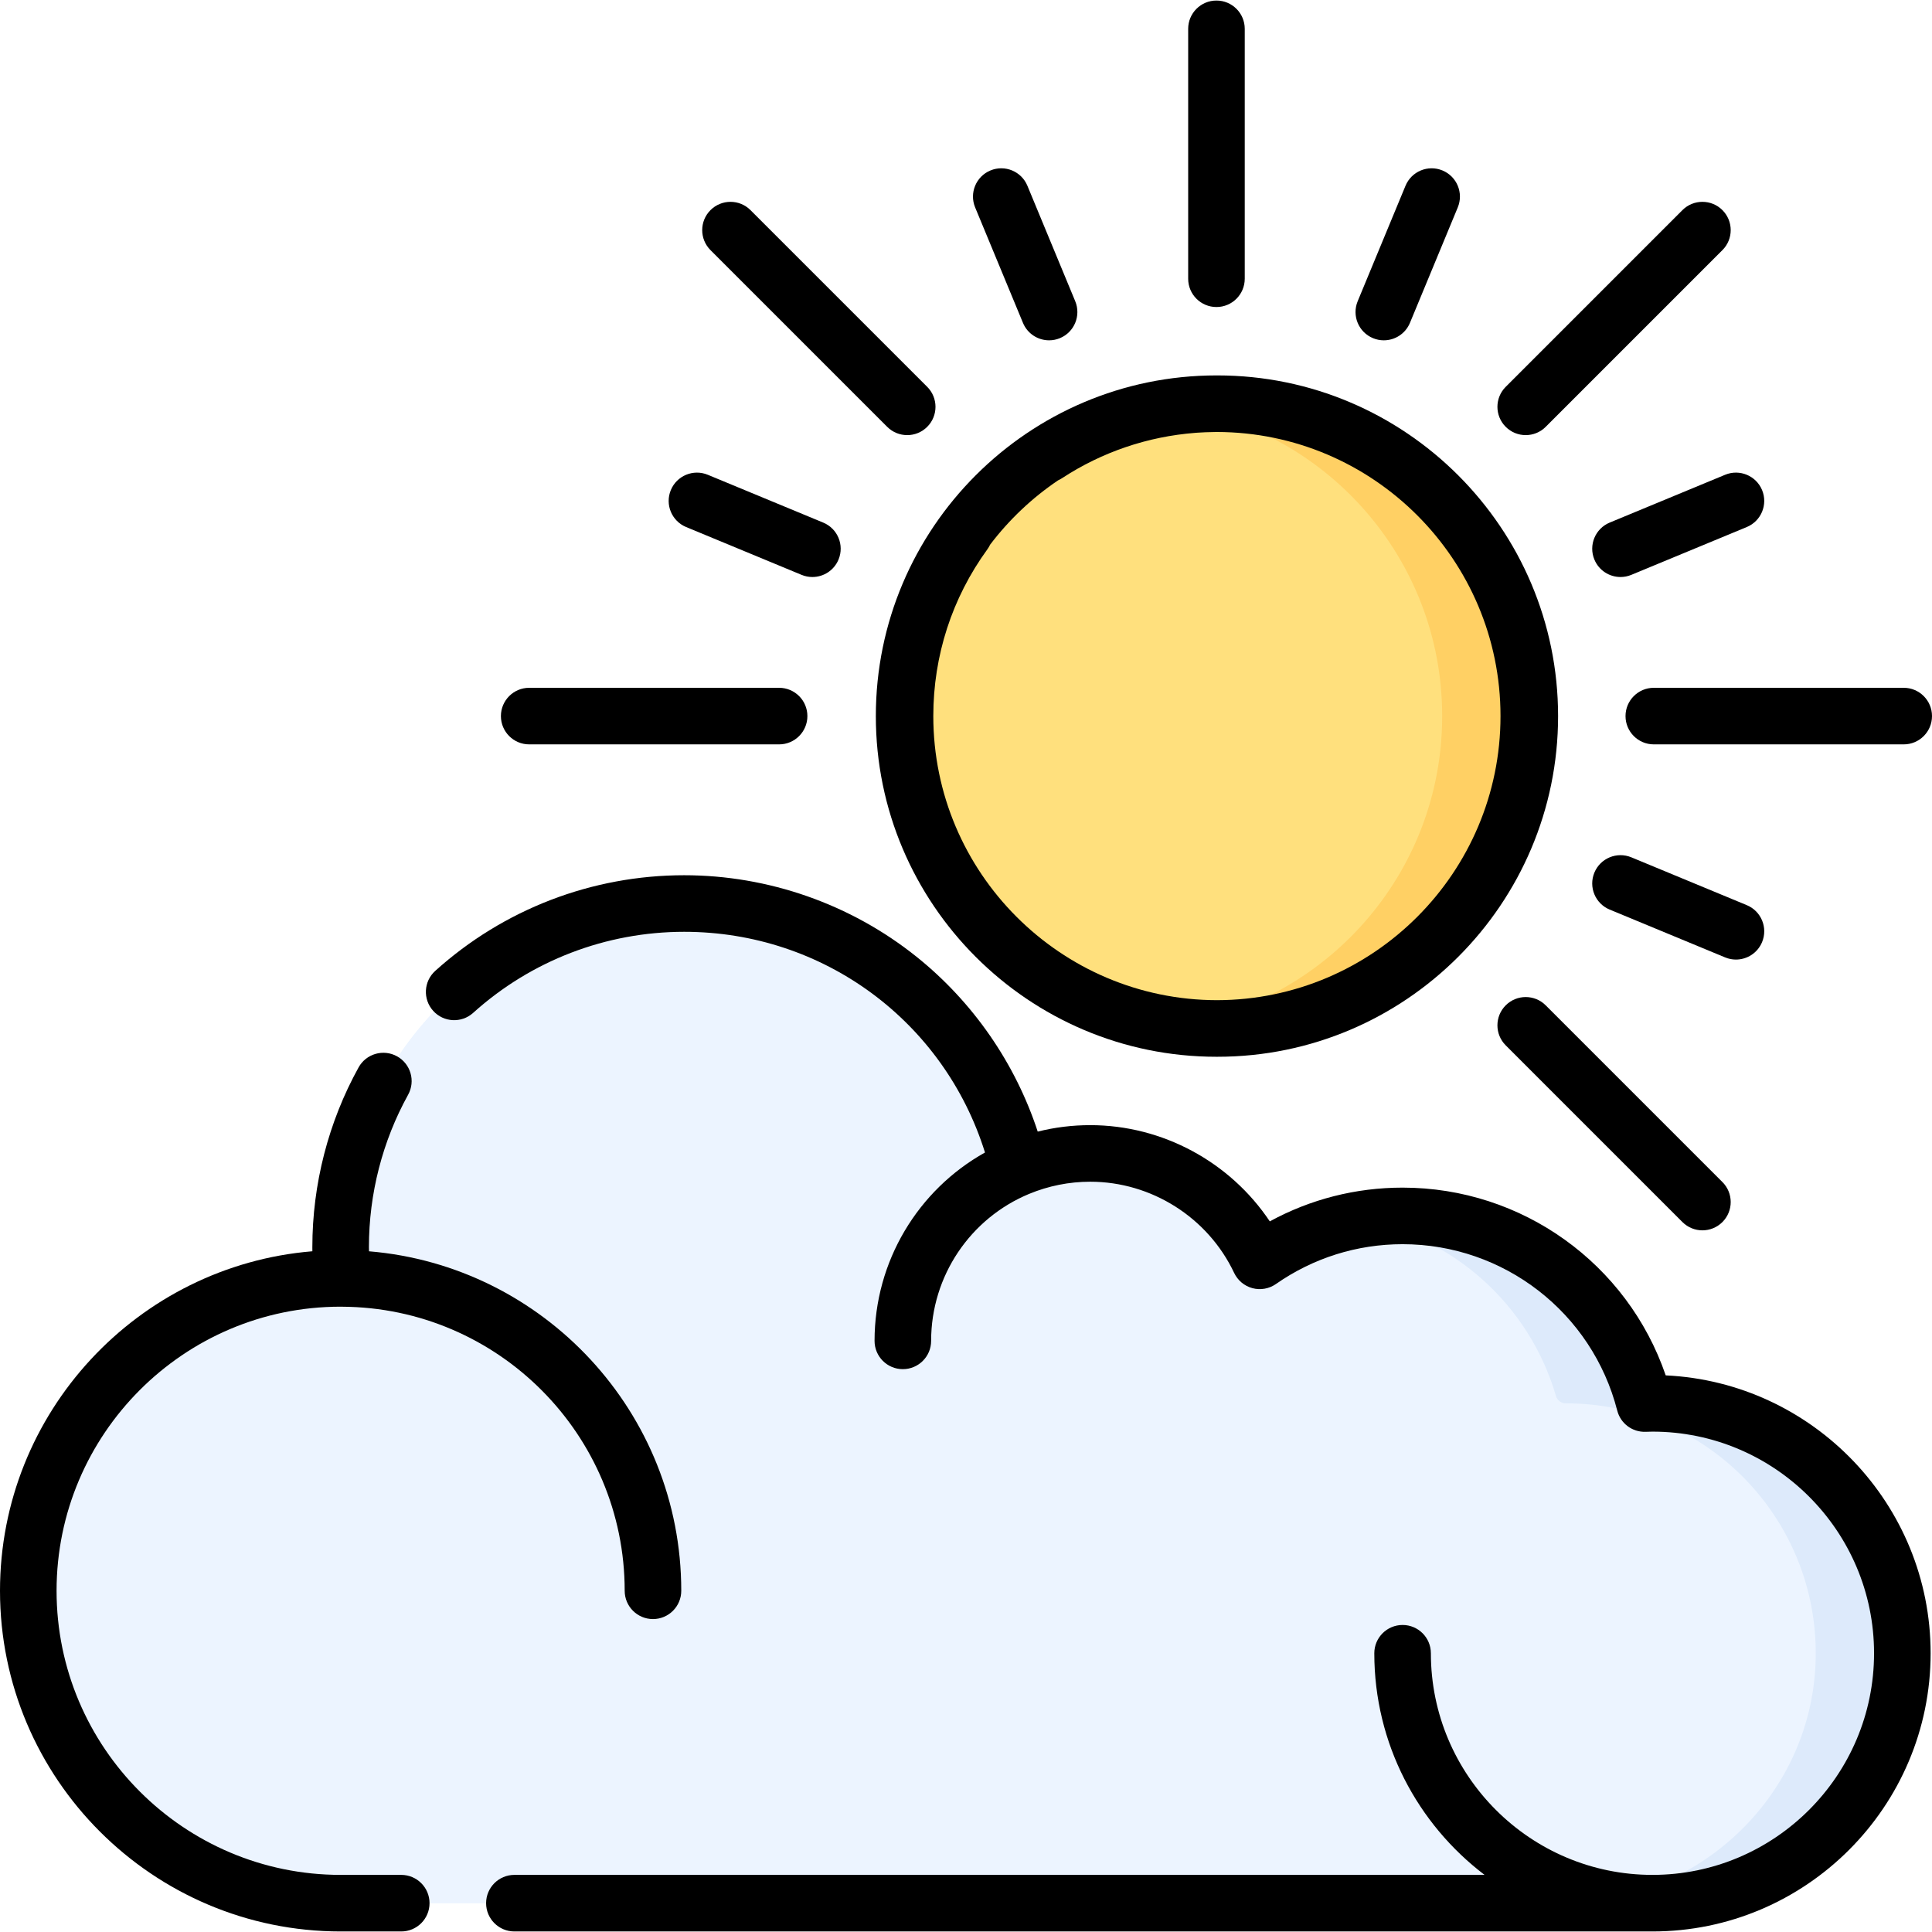
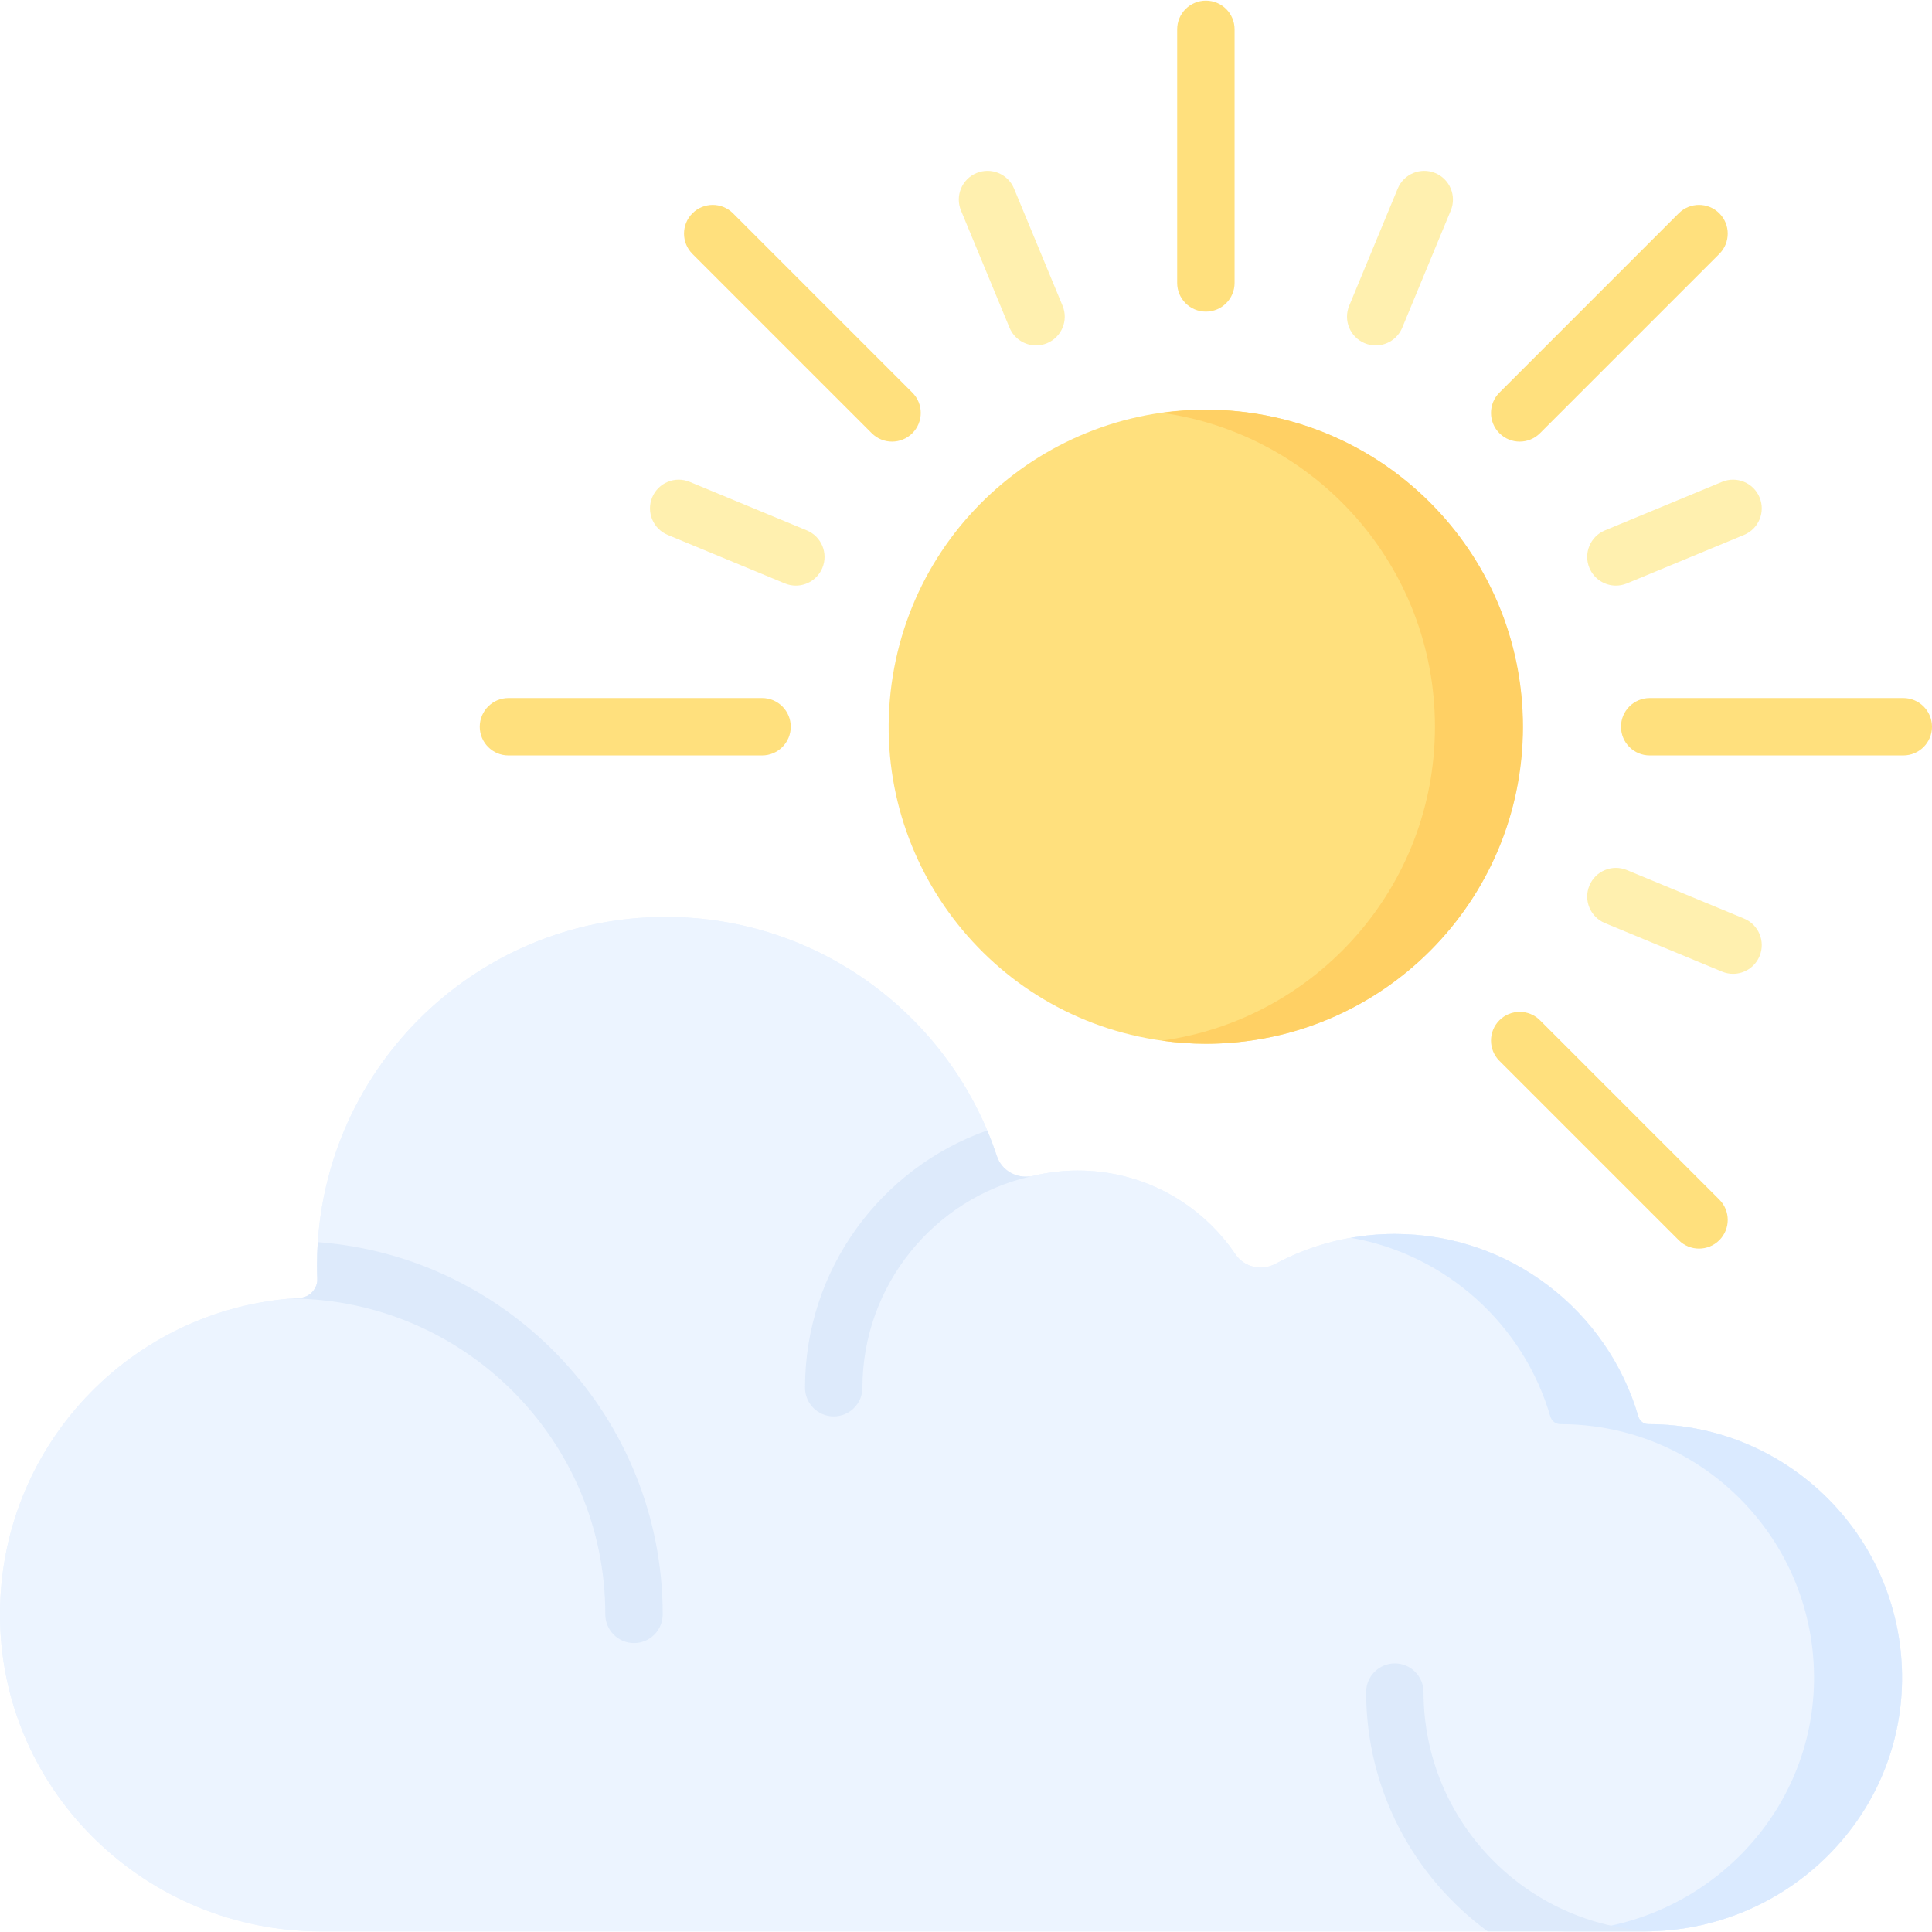
- <svg xmlns="http://www.w3.org/2000/svg" id="Capa_1" enable-background="new 0 0 512.288 512.288" height="512" viewBox="0 0 512.288 512.288" width="512">
+ <svg xmlns="http://www.w3.org/2000/svg" id="Capa_1" enable-background="new 0 0 512.33 512.33" height="512" viewBox="0 0 512.33 512.33" width="512">
  <g>
    <g>
+       <ellipse cx="319.797" cy="192.719" fill="#ffe07d" rx="84.065" ry="84.065" transform="matrix(.16 -.987 .987 .16 78.341 477.516)" />
+       <path d="m319.797 108.654c-3.962 0-7.854.294-11.671.825 40.901 5.684 72.394 40.775 72.394 83.24s-31.493 77.556-72.394 83.24c3.816.53 7.708.825 11.671.825 46.428 0 84.065-37.637 84.065-84.065s-37.637-84.065-84.065-84.065z" fill="#ffd064" />
      <g>
-         <ellipse cx="322.575" cy="189.877" fill="#ffe07d" rx="82.833" ry="82.833" transform="matrix(.16 -.987 .987 .16 83.479 477.872)" />
-         <path d="m322.575 107.044c-3.904 0-7.74.29-11.5.813 40.302 5.601 71.333 40.177 71.333 82.021s-31.032 76.42-71.333 82.021c3.76.523 7.596.813 11.5.813 45.748 0 82.833-37.086 82.833-82.833s-37.085-82.835-82.833-82.835z" fill="#ffd064" />
+         <g>
+           <path d="m319.776 82.64c-4.204 0-7.612-3.408-7.612-7.612v-67.251c0-4.204 3.407-7.611 7.612-7.611s7.612 3.408 7.612 7.611v67.252c0 4.203-3.408 7.611-7.612 7.611z" fill="#ffe07d" />
+         </g>
+         <g>
+           <path d="m504.719 200.331h-67.252c-4.204 0-7.612-3.408-7.612-7.612s3.407-7.611 7.612-7.611h67.252c4.204 0 7.611 3.408 7.611 7.611 0 4.204-3.407 7.612-7.611 7.612z" fill="#ffe07d" />
+         </g>
+         <g>
+           <path d="m202.085 200.331h-67.252c-4.204 0-7.611-3.408-7.611-7.612s3.407-7.611 7.611-7.611h67.252c4.204 0 7.611 3.408 7.611 7.611.001 4.204-3.407 7.612-7.611 7.612z" fill="#ffe07d" />
+         </g>
+         <g>
+           <path d="m402.996 117.111c-1.947 0-3.896-.743-5.383-2.229-2.972-2.972-2.972-7.792 0-10.764l47.554-47.554c2.973-2.972 7.792-2.972 10.765 0 2.972 2.972 2.972 7.792 0 10.764l-47.554 47.554c-1.486 1.485-3.434 2.229-5.382 2.229z" fill="#ffe07d" />
+         </g>
+         <g>
+           <path d="m450.55 331.105c-1.948 0-3.896-.743-5.382-2.229l-47.554-47.555c-2.972-2.972-2.972-7.792 0-10.764 2.974-2.973 7.793-2.973 10.765 0l47.554 47.555c2.972 2.972 2.972 7.792 0 10.764-1.487 1.485-3.435 2.229-5.383 2.229z" fill="#ffe07d" />
+         </g>
+         <g>
+           <path d="m236.556 117.111c-1.947 0-3.896-.743-5.383-2.229l-47.554-47.554c-2.972-2.972-2.972-7.792 0-10.764 2.973-2.972 7.792-2.972 10.765 0l47.554 47.554c2.972 2.972 2.972 7.792 0 10.764-1.486 1.485-3.434 2.229-5.382 2.229z" fill="#ffe07d" />
+         </g>
      </g>
      <g>
-         <path d="m438.196 372.111h-.023c-1.221 0-2.272-.821-2.613-1.993-8.026-27.565-33.476-47.707-63.631-47.707-11.275 0-21.887 2.825-31.179 7.795-3.642 1.948-8.163.93-10.478-2.49-8.934-13.197-24.04-21.872-41.176-21.872-4.007 0-7.903.477-11.635 1.374-4.043.972-8.218-1.2-9.524-5.148-12.002-36.299-46.202-62.492-86.525-62.492-50.322 0-91.117 40.794-91.117 91.117 0 1.143.029 2.278.077 3.409.047 1.119-.32 2.217-1.009 3.1l-.071.091c-.863 1.106-2.17 1.758-3.571 1.835-44.09 2.402-79.009 39.258-78.247 84.123.771 45.353 38.501 81.392 83.861 81.392h345.872c36.419 0 66.776-28.97 67.249-65.387.481-37.002-29.369-67.147-66.26-67.147z" fill="#ecf4ff" />
-         <path d="m438.196 372.111h-.023c-1.221 0-2.272-.821-2.613-1.993-8.026-27.565-33.476-47.707-63.631-47.707-11.275 0-21.887 2.825-31.179 7.795-3.642 1.948-8.163.93-10.478-2.49-8.934-13.197-24.04-21.872-41.176-21.872-4.007 0-7.903.477-11.635 1.374-4.043.972-8.218-1.2-9.524-5.148-12.002-36.299-46.202-62.492-86.525-62.492-50.322 0-91.117 40.794-91.117 91.117 0 1.143.029 2.278.077 3.409.047 1.119-.32 2.217-1.009 3.1l-.071.091c-.863 1.106-2.17 1.758-3.571 1.835-44.09 2.402-79.009 39.258-78.247 84.123.771 45.353 38.501 81.392 83.861 81.392h345.872c36.419 0 66.776-28.97 67.249-65.387.481-37.002-29.369-67.147-66.26-67.147z" fill="#ecf4ff" />
-         <path d="m438.196 372.111h-.023c-1.221 0-2.272-.821-2.613-1.993-8.026-27.564-33.476-47.707-63.631-47.707-3.921 0-7.759.349-11.492 1.004 24.976 4.375 45.142 22.728 52.123 46.703.341 1.172 1.392 1.993 2.613 1.993h.023c36.891 0 66.741 30.145 66.261 67.146-.472 36.417-30.829 65.387-67.249 65.387h23c36.419 0 66.776-28.97 67.249-65.387.48-37.001-29.37-67.146-66.261-67.146z" fill="#ddeafb" />
+         <g>
+           <path d="m274.74 91.601c-2.987 0-5.821-1.77-7.035-4.701l-12.868-31.066c-1.61-3.884.235-8.336 4.119-9.945 3.883-1.61 8.336.236 9.945 4.119l12.868 31.066c1.609 3.884-.235 8.336-4.119 9.945-.952.395-1.939.582-2.91.582z" fill="#fff0af" />
+         </g>
+         <g>
+           <path d="m211.041 155.294c-.971 0-1.957-.187-2.91-.581l-31.066-12.868c-3.884-1.609-5.728-6.061-4.119-9.945 1.61-3.884 6.063-5.728 9.945-4.119l31.066 12.868c3.884 1.609 5.728 6.061 4.119 9.945-1.215 2.931-4.048 4.7-7.035 4.7z" fill="#fff0af" />
+         </g>
+         <g>
+           <path d="m459.571 258.239c-.971 0-1.957-.187-2.91-.581l-31.066-12.868c-3.884-1.609-5.728-6.061-4.119-9.945s6.062-5.726 9.944-4.119l31.066 12.868c3.884 1.609 5.728 6.062 4.119 9.945-1.213 2.93-4.047 4.7-7.034 4.7z" fill="#fff0af" />
+         </g>
+         <g>
+           <path d="m428.51 155.294c-2.987 0-5.821-1.77-7.035-4.701-1.609-3.883.235-8.336 4.119-9.945l31.066-12.868c3.884-1.61 8.336.236 9.944 4.119 1.61 3.883-.235 8.336-4.119 9.945l-31.066 12.868c-.951.396-1.938.582-2.909.582z" fill="#fff0af" />
+         </g>
+         <g>
+           <path d="m364.811 91.601c-.971 0-1.957-.187-2.91-.581-3.884-1.609-5.729-6.061-4.119-9.945l12.868-31.066c1.61-3.884 6.064-5.727 9.945-4.119 3.884 1.609 5.728 6.061 4.119 9.945l-12.869 31.065c-1.214 2.931-4.047 4.701-7.034 4.701z" fill="#fff0af" />
+         </g>
      </g>
    </g>
    <g>
-       <path d="m106.396 497.144h-16.075c-41.532 0-75.321-33.794-75.321-75.333 0-41.516 33.752-75.296 75.253-75.333.14.005.278.009.418.009h.006c41.369.193 74.965 33.904 74.965 75.324 0 4.142 3.357 7.5 7.5 7.5s7.5-3.358 7.5-7.5c0-47.275-36.5-86.179-82.795-90.017-.005-.365-.025-.738-.025-1.1 0-14.145 3.593-28.118 10.392-40.409 2.004-3.625.691-8.188-2.934-10.193-3.625-2.003-8.188-.69-10.193 2.933-8.023 14.507-12.265 30.991-12.265 47.668 0 .363.002.727.006 1.092-46.311 3.822-82.828 42.739-82.828 90.026 0 49.81 40.518 90.333 90.321 90.333h16.075c4.143 0 7.5-3.358 7.5-7.5s-3.357-7.5-7.5-7.5z" />
-       <path d="m441.681 364.693c-10.133-29.587-38.035-49.783-69.771-49.783-12.418 0-24.442 3.073-35.212 8.949-10.507-15.722-28.409-25.515-47.608-25.515-4.738 0-9.398.574-13.928 1.712-5.936-18.111-17.152-34.361-32.143-46.371-17.393-13.934-39.268-21.608-61.597-21.608-24.438 0-47.883 9.008-66.017 25.364-3.076 2.774-3.32 7.517-.546 10.593 2.776 3.077 7.518 3.318 10.593.546 15.373-13.866 35.25-21.503 55.97-21.503 36.931 0 68.911 23.783 79.757 58.52-17.754 9.918-29.282 28.845-29.282 49.947 0 4.142 3.357 7.5 7.5 7.5 4.142 0 7.5-3.358 7.5-7.5 0-17.243 10.429-32.513 25.973-38.968.025-.01-.025.01 0 0 5.128-2.126 10.635-3.232 16.22-3.232 16.233 0 31.211 9.493 38.159 24.185.944 1.996 2.721 3.475 4.854 4.042 2.135.566 4.409.165 6.221-1.1 9.892-6.909 21.505-10.561 33.586-10.561 26.85 0 50.254 18.141 56.917 44.116.871 3.401 3.947 5.733 7.498 5.633 0 0 1.393-.049 1.841-.049 32.399 0 58.757 26.363 58.757 58.767s-26.358 58.767-58.757 58.767c-32.398 0-58.756-26.363-58.756-58.767 0-4.142-3.357-7.5-7.5-7.5s-7.5 3.358-7.5 7.5c0 23.962 11.489 45.283 29.24 58.767h-257.254c-4.143 0-7.5 3.358-7.5 7.5s3.357 7.5 7.5 7.5h301.769c40.67 0 73.757-33.091 73.757-73.767.001-39.495-31.198-71.841-70.241-73.684z" />
-       <path d="m322.808 99.544c-.035 0-.07.002-.104.002-.049 0-.099-.002-.148-.002-49.803 0-90.32 40.523-90.32 90.334s40.518 90.333 90.32 90.333c.049 0 .097-.002.146-.002.036 0 .071.001.107.001 49.81 0 90.333-40.523 90.333-90.333-.001-49.81-40.525-90.333-90.334-90.333zm-42.213 27.804c.339-.155.674-.329.995-.54 10.623-6.958 22.753-11.066 35.383-12.036.186-.014.372-.03.559-.043.678-.047 1.359-.082 2.04-.11.786-.031 1.574-.054 2.365-.06.241-.003.481-.013.722-.013 41.484.057 75.215 33.827 75.215 75.331 0 41.493-33.715 75.256-75.184 75.33-41.485-.064-75.216-33.831-75.216-75.33 0-16.023 4.96-31.317 14.345-44.232.283-.389.518-.798.716-1.218 5.036-6.635 11.139-12.418 18.06-17.079z" />
-       <path d="m322.555 81.411c4.143 0 7.5-3.358 7.5-7.5v-66.267c0-4.142-3.357-7.5-7.5-7.5s-7.5 3.358-7.5 7.5v66.267c0 4.142 3.357 7.5 7.5 7.5z" />
-       <path d="m431.022 189.877c0 4.142 3.357 7.5 7.5 7.5h66.267c4.143 0 7.5-3.358 7.5-7.5s-3.357-7.5-7.5-7.5h-66.267c-4.143 0-7.5 3.358-7.5 7.5z" />
-       <path d="m140.321 197.377h66.267c4.143 0 7.5-3.358 7.5-7.5s-3.357-7.5-7.5-7.5h-66.267c-4.143 0-7.5 3.358-7.5 7.5 0 4.143 3.358 7.5 7.5 7.5z" />
-       <path d="m404.556 115.376c1.919 0 3.839-.732 5.304-2.197l46.857-46.857c2.929-2.929 2.929-7.678 0-10.606-2.93-2.929-7.678-2.929-10.607 0l-46.857 46.857c-2.929 2.929-2.929 7.678 0 10.606 1.464 1.465 3.384 2.197 5.303 2.197z" />
-       <path d="m446.109 324.039c1.465 1.465 3.384 2.197 5.304 2.197 1.919 0 3.839-.732 5.304-2.197 2.929-2.929 2.929-7.678 0-10.606l-46.857-46.858c-2.929-2.929-7.677-2.929-10.607 0-2.929 2.929-2.929 7.678 0 10.606z" />
-       <path d="m235.25 113.18c1.465 1.464 3.385 2.197 5.304 2.197s3.839-.732 5.304-2.197c2.929-2.929 2.929-7.678 0-10.606l-46.858-46.858c-2.93-2.929-7.678-2.929-10.607 0s-2.929 7.678 0 10.606z" />
-       <path d="m271.247 85.608c1.196 2.888 3.988 4.632 6.932 4.632.956 0 1.929-.184 2.867-.573 3.827-1.585 5.645-5.973 4.059-9.799l-12.68-30.611c-1.585-3.827-5.973-5.646-9.799-4.059-3.827 1.585-5.645 5.973-4.059 9.799z" />
-       <path d="m181.934 139.749 30.611 12.68c.938.389 1.91.573 2.867.573 2.943 0 5.735-1.744 6.932-4.632 1.586-3.827-.231-8.214-4.059-9.799l-30.611-12.68c-3.824-1.585-8.213.232-9.799 4.059-1.586 3.826.232 8.213 4.059 9.799z" />
-       <path d="m467.233 249.806c1.586-3.827-.231-8.214-4.059-9.799l-30.611-12.68c-3.825-1.583-8.213.232-9.799 4.059s.231 8.214 4.059 9.799l30.611 12.68c.939.389 1.91.573 2.867.573 2.944 0 5.736-1.744 6.932-4.632z" />
-       <path d="m426.823 138.57c-3.827 1.585-5.645 5.973-4.059 9.799 1.196 2.888 3.988 4.632 6.932 4.632.956 0 1.929-.184 2.867-.573l30.611-12.68c3.827-1.585 5.645-5.973 4.059-9.799-1.585-3.826-5.972-5.645-9.799-4.059z" />
-       <path d="m364.062 89.667c.939.389 1.91.573 2.867.573 2.943 0 5.735-1.744 6.932-4.632l12.68-30.611c1.586-3.827-.231-8.214-4.059-9.799-3.824-1.584-8.213.232-9.799 4.059l-12.68 30.611c-1.585 3.827.232 8.214 4.059 9.799z" />
+       <path d="m437.137 377.661h-.023c-1.239 0-2.305-.833-2.652-2.023-8.146-27.974-33.974-48.416-64.577-48.416-11.443 0-22.212 2.866-31.642 7.911-3.696 1.977-8.284.944-10.634-2.527-9.067-13.393-24.397-22.197-41.788-22.197-4.067 0-8.021.484-11.808 1.395-4.103.987-8.34-1.218-9.665-5.225-12.18-36.838-46.889-63.421-87.811-63.421-51.07 0-92.471 41.401-92.471 92.471 0 1.16.03 2.312.078 3.459.048 1.136-.325 2.25-1.024 3.146l-.072.093c-.876 1.122-2.202 1.785-3.624 1.862-44.745 2.438-80.184 39.842-79.41 85.373.782 46.028 39.073 82.603 85.108 82.603h351.014c36.961 0 67.769-29.401 68.249-66.359.485-37.551-29.809-68.145-67.248-68.145z" fill="#ecf4ff" />
+       <path d="m437.137 377.661h-.023c-1.239 0-2.305-.833-2.652-2.023-8.146-27.974-33.974-48.416-64.577-48.416-11.443 0-22.212 2.866-31.642 7.911-3.696 1.977-8.284.944-10.634-2.527-9.067-13.393-24.397-22.197-41.788-22.197-4.067 0-8.021.484-11.808 1.395-4.103.987-8.34-1.218-9.665-5.225-12.18-36.838-46.889-63.421-87.811-63.421-51.07 0-92.471 41.401-92.471 92.471 0 1.16.03 2.312.078 3.459.048 1.136-.325 2.25-1.024 3.146l-.072.093c-.876 1.122-2.202 1.785-3.624 1.862-44.745 2.438-80.184 39.842-79.41 85.373.782 46.028 39.073 82.603 85.108 82.603h351.014c36.961 0 67.769-29.401 68.249-66.359.485-37.551-29.809-68.145-67.248-68.145z" fill="#ecf4ff" />
+       <path d="m437.137 377.661h-.023c-1.239 0-2.305-.833-2.652-2.023-8.146-27.974-33.974-48.416-64.577-48.416-3.979 0-7.874.354-11.663 1.018 25.347 4.439 45.813 23.065 52.898 47.398.346 1.189 1.413 2.023 2.652 2.023h.023c37.439 0 67.733 30.593 67.246 68.145-.479 36.958-31.288 66.359-68.249 66.359h23.342c36.961 0 67.769-29.401 68.249-66.359.487-37.551-29.807-68.145-67.246-68.145z" fill="#daeaff" />
+       <path d="m160.518 428.101c0 4.204 3.408 7.612 7.611 7.612 4.204 0 7.611-3.407 7.611-7.612 0-52.052-40.382-94.848-91.462-98.708-.137 2.062-.214 4.14-.214 6.236 0 1.16.03 2.312.078 3.459.048 1.136-.325 2.25-1.024 3.146l-.072.093c-.876 1.122-2.202 1.785-3.624 1.862-.675.037-1.34.107-2.011.159 45.886.359 83.107 37.785 83.107 83.753z" fill="#ddeafb" />
+       <g>
+         <path d="m273.173 311.959c-3.828.521-7.592-1.645-8.827-5.379-.764-2.311-1.618-4.582-2.555-6.809-28.111 9.93-48.314 36.756-48.314 68.224 0 4.204 3.408 7.612 7.611 7.612s7.611-3.407 7.611-7.612c0-27.15 19.045-50.156 44.473-55.994v-.042z" fill="#ddeafb" />
+       </g>
+       <path d="m377.497 448.719c0-4.204-3.408-7.612-7.611-7.612s-7.612 3.407-7.612 7.612c0 26.019 12.705 49.117 32.229 63.446h41.632c.815 0 1.623-.032 2.431-.06-33.886-1.257-61.069-29.199-61.069-63.386z" fill="#ddeafb" />
    </g>
  </g>
</svg>
